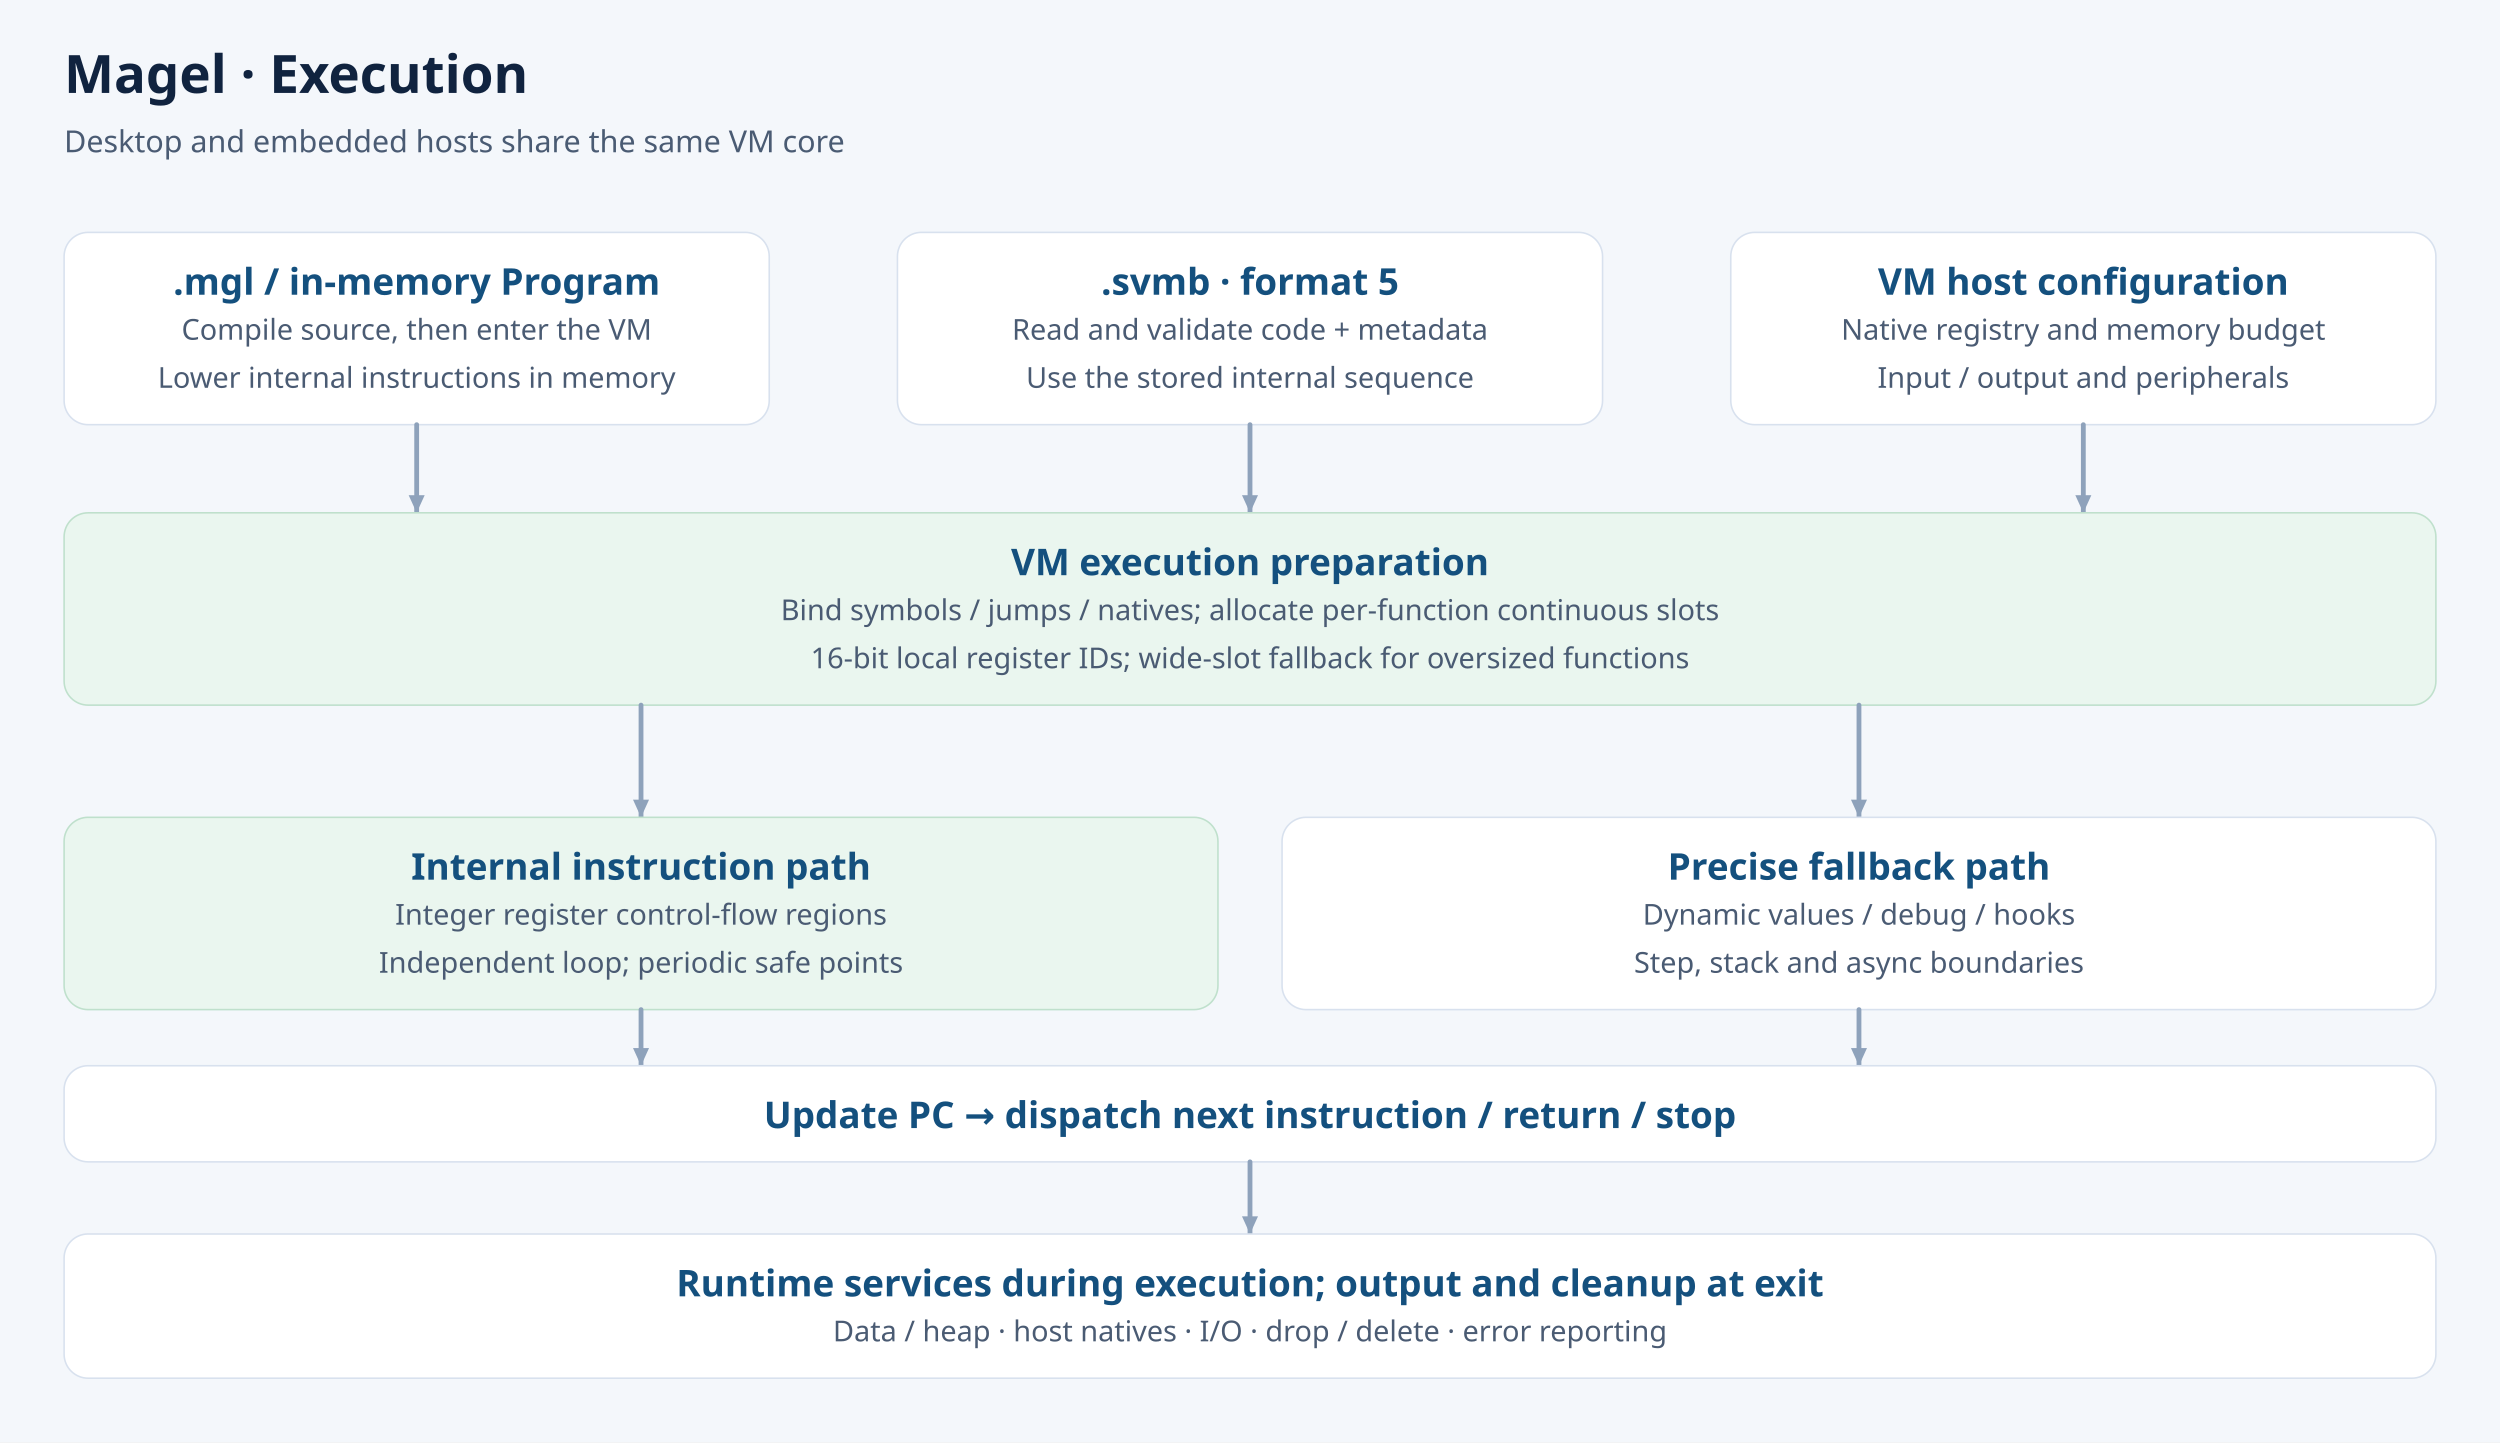
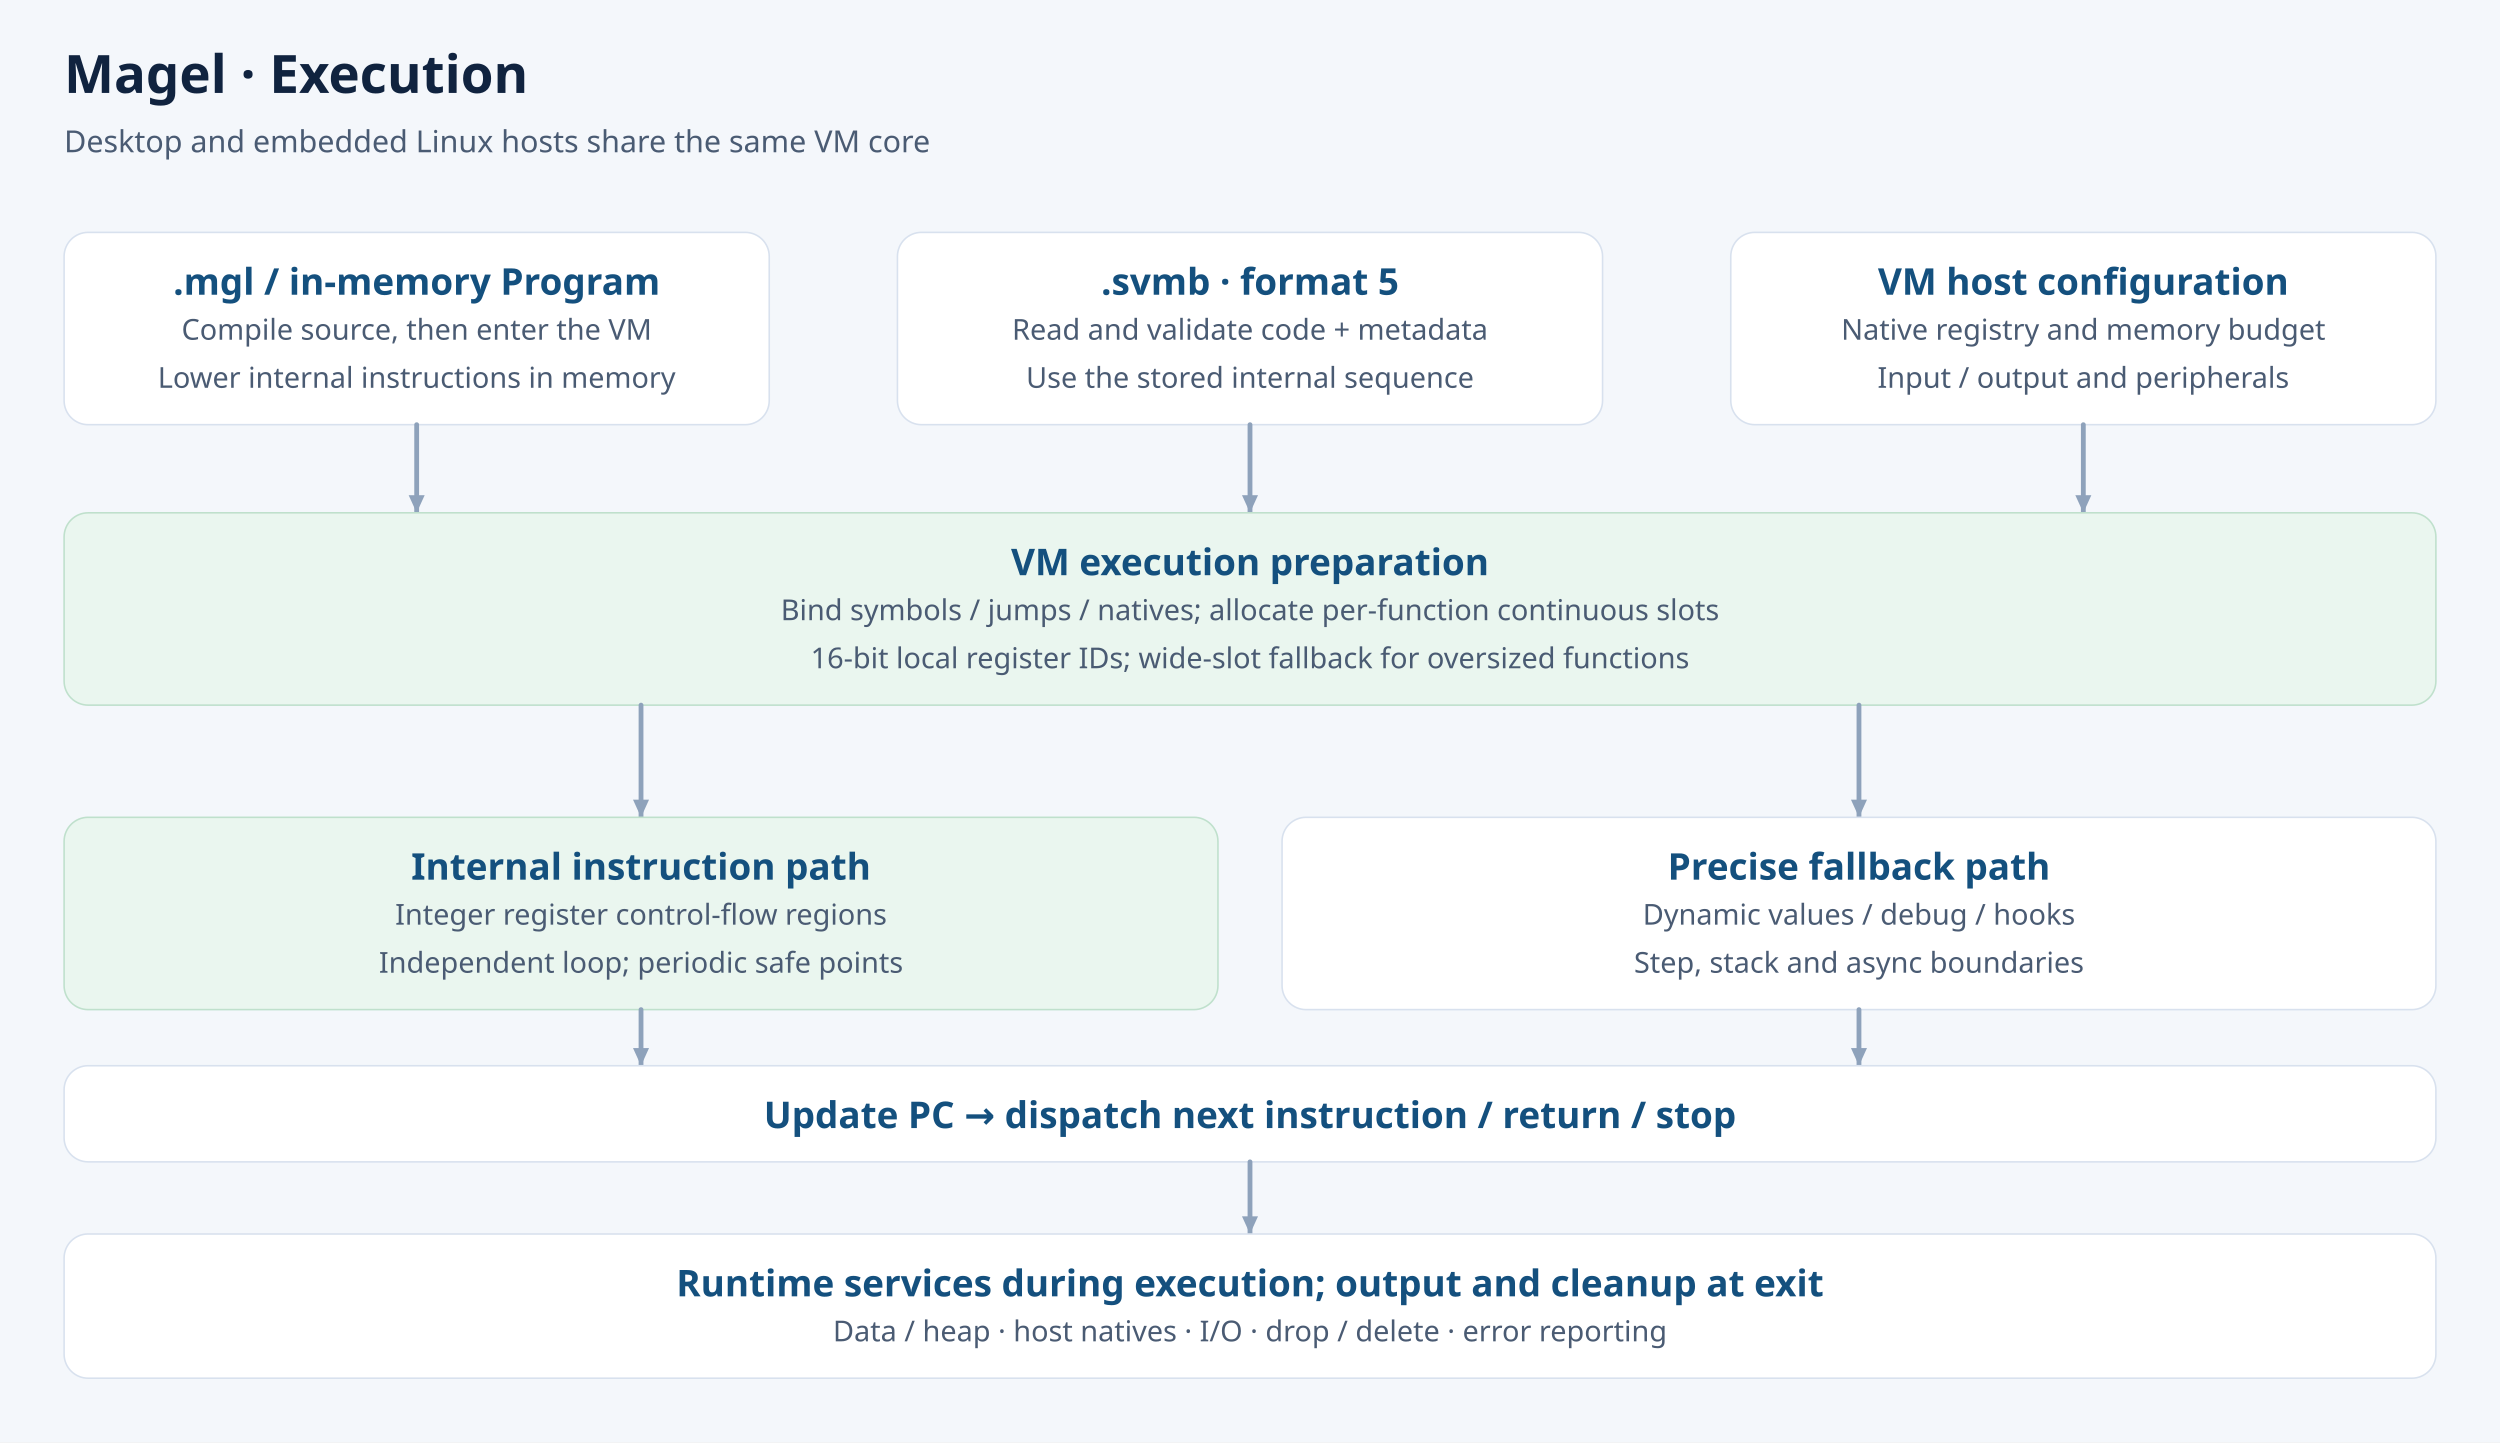
<svg xmlns="http://www.w3.org/2000/svg" width="1560" height="900" viewBox="0 0 1560 900">
  <rect width="1560" height="900" fill="#f4f7fb" />
  <text x="40" y="58" font-family="Microsoft YaHei, Segoe UI, Noto Sans SC, sans-serif" font-size="33" font-weight="700" fill="#10233f">Magel · Execution</text>
-   <text x="40" y="95" font-family="Microsoft YaHei, Segoe UI, Noto Sans SC, sans-serif" font-size="19" fill="#4a5b73">Desktop and embedded hosts share the same VM core</text>
+   <text x="40" y="95" font-family="Microsoft YaHei, Segoe UI, Noto Sans SC, sans-serif" font-size="19" fill="#4a5b73">Desktop and embedded Linux hosts share the same VM core</text>
  <rect x="40" y="145" width="440" height="120" rx="15" fill="#ffffff" stroke="#d8e1ee" stroke-width="1" />
  <text x="260" y="175" font-family="Microsoft YaHei, Segoe UI, Noto Sans SC, sans-serif" font-size="23" font-weight="700" fill="#14507e" text-anchor="middle" dominant-baseline="central">.mgl / in-memory Program</text>
  <text x="260" y="205" font-family="Microsoft YaHei, Segoe UI, Noto Sans SC, sans-serif" font-size="18" fill="#4a5b73" text-anchor="middle" dominant-baseline="central">Compile source, then enter the VM</text>
  <text x="260" y="235" font-family="Microsoft YaHei, Segoe UI, Noto Sans SC, sans-serif" font-size="18" fill="#4a5b73" text-anchor="middle" dominant-baseline="central">Lower internal instructions in memory</text>
  <rect x="560" y="145" width="440" height="120" rx="15" fill="#ffffff" stroke="#d8e1ee" stroke-width="1" />
  <text x="780" y="175" font-family="Microsoft YaHei, Segoe UI, Noto Sans SC, sans-serif" font-size="23" font-weight="700" fill="#14507e" text-anchor="middle" dominant-baseline="central">.svmb · format 5</text>
  <text x="780" y="205" font-family="Microsoft YaHei, Segoe UI, Noto Sans SC, sans-serif" font-size="18" fill="#4a5b73" text-anchor="middle" dominant-baseline="central">Read and validate code + metadata</text>
  <text x="780" y="235" font-family="Microsoft YaHei, Segoe UI, Noto Sans SC, sans-serif" font-size="18" fill="#4a5b73" text-anchor="middle" dominant-baseline="central">Use the stored internal sequence</text>
  <rect x="1080" y="145" width="440" height="120" rx="15" fill="#ffffff" stroke="#d8e1ee" stroke-width="1" />
  <text x="1300" y="175" font-family="Microsoft YaHei, Segoe UI, Noto Sans SC, sans-serif" font-size="23" font-weight="700" fill="#14507e" text-anchor="middle" dominant-baseline="central">VM host configuration</text>
  <text x="1300" y="205" font-family="Microsoft YaHei, Segoe UI, Noto Sans SC, sans-serif" font-size="18" fill="#4a5b73" text-anchor="middle" dominant-baseline="central">Native registry and memory budget</text>
  <text x="1300" y="235" font-family="Microsoft YaHei, Segoe UI, Noto Sans SC, sans-serif" font-size="18" fill="#4a5b73" text-anchor="middle" dominant-baseline="central">Input / output and peripherals</text>
  <polyline points="260,265 260,320" fill="none" stroke="#8ea2bb" stroke-width="3" stroke-linecap="round" stroke-linejoin="round" />
  <polygon points="260,320 255,309 265,309" fill="#8ea2bb" />
  <polyline points="780,265 780,320" fill="none" stroke="#8ea2bb" stroke-width="3" stroke-linecap="round" stroke-linejoin="round" />
  <polygon points="780,320 775,309 785,309" fill="#8ea2bb" />
  <polyline points="1300,265 1300,320" fill="none" stroke="#8ea2bb" stroke-width="3" stroke-linecap="round" stroke-linejoin="round" />
  <polygon points="1300,320 1295,309 1305,309" fill="#8ea2bb" />
  <rect x="40" y="320" width="1480" height="120" rx="15" fill="#eaf6ef" stroke="#bfe0cc" stroke-width="1" />
  <text x="780" y="350" font-family="Microsoft YaHei, Segoe UI, Noto Sans SC, sans-serif" font-size="23" font-weight="700" fill="#14507e" text-anchor="middle" dominant-baseline="central">VM execution preparation</text>
  <text x="780" y="380" font-family="Microsoft YaHei, Segoe UI, Noto Sans SC, sans-serif" font-size="18" fill="#4a5b73" text-anchor="middle" dominant-baseline="central">Bind symbols / jumps / natives; allocate per-function continuous slots</text>
  <text x="780" y="410" font-family="Microsoft YaHei, Segoe UI, Noto Sans SC, sans-serif" font-size="18" fill="#4a5b73" text-anchor="middle" dominant-baseline="central">16-bit local register IDs; wide-slot fallback for oversized functions</text>
  <polyline points="400,440 400,510" fill="none" stroke="#8ea2bb" stroke-width="3" stroke-linecap="round" stroke-linejoin="round" />
  <polygon points="400,510 395,499 405,499" fill="#8ea2bb" />
  <polyline points="1160,440 1160,510" fill="none" stroke="#8ea2bb" stroke-width="3" stroke-linecap="round" stroke-linejoin="round" />
  <polygon points="1160,510 1155,499 1165,499" fill="#8ea2bb" />
  <rect x="40" y="510" width="720" height="120" rx="15" fill="#eaf6ef" stroke="#bfe0cc" stroke-width="1" />
  <text x="400" y="540" font-family="Microsoft YaHei, Segoe UI, Noto Sans SC, sans-serif" font-size="23" font-weight="700" fill="#14507e" text-anchor="middle" dominant-baseline="central">Internal instruction path</text>
  <text x="400" y="570" font-family="Microsoft YaHei, Segoe UI, Noto Sans SC, sans-serif" font-size="18" fill="#4a5b73" text-anchor="middle" dominant-baseline="central">Integer register control-flow regions</text>
  <text x="400" y="600" font-family="Microsoft YaHei, Segoe UI, Noto Sans SC, sans-serif" font-size="18" fill="#4a5b73" text-anchor="middle" dominant-baseline="central">Independent loop; periodic safe points</text>
  <rect x="800" y="510" width="720" height="120" rx="15" fill="#ffffff" stroke="#d8e1ee" stroke-width="1" />
  <text x="1160" y="540" font-family="Microsoft YaHei, Segoe UI, Noto Sans SC, sans-serif" font-size="23" font-weight="700" fill="#14507e" text-anchor="middle" dominant-baseline="central">Precise fallback path</text>
  <text x="1160" y="570" font-family="Microsoft YaHei, Segoe UI, Noto Sans SC, sans-serif" font-size="18" fill="#4a5b73" text-anchor="middle" dominant-baseline="central">Dynamic values / debug / hooks</text>
  <text x="1160" y="600" font-family="Microsoft YaHei, Segoe UI, Noto Sans SC, sans-serif" font-size="18" fill="#4a5b73" text-anchor="middle" dominant-baseline="central">Step, stack and async boundaries</text>
  <polyline points="400,630 400,665" fill="none" stroke="#8ea2bb" stroke-width="3" stroke-linecap="round" stroke-linejoin="round" />
  <polygon points="400,665 395,654 405,654" fill="#8ea2bb" />
  <polyline points="1160,630 1160,665" fill="none" stroke="#8ea2bb" stroke-width="3" stroke-linecap="round" stroke-linejoin="round" />
  <polygon points="1160,665 1155,654 1165,654" fill="#8ea2bb" />
  <rect x="40" y="665" width="1480" height="60" rx="15" fill="#ffffff" stroke="#d8e1ee" stroke-width="1" />
  <text x="780" y="695" font-family="Microsoft YaHei, Segoe UI, Noto Sans SC, sans-serif" font-size="23" font-weight="700" fill="#14507e" text-anchor="middle" dominant-baseline="central">Update PC → dispatch next instruction / return / stop</text>
  <polyline points="780,725 780,770" fill="none" stroke="#8ea2bb" stroke-width="3" stroke-linecap="round" stroke-linejoin="round" />
  <polygon points="780,770 775,759 785,759" fill="#8ea2bb" />
  <rect x="40" y="770" width="1480" height="90" rx="15" fill="#ffffff" stroke="#d8e1ee" stroke-width="1" />
  <text x="780" y="800" font-family="Microsoft YaHei, Segoe UI, Noto Sans SC, sans-serif" font-size="23" font-weight="700" fill="#14507e" text-anchor="middle" dominant-baseline="central">Runtime services during execution; output and cleanup at exit</text>
  <text x="780" y="830" font-family="Microsoft YaHei, Segoe UI, Noto Sans SC, sans-serif" font-size="18" fill="#4a5b73" text-anchor="middle" dominant-baseline="central">Data / heap · host natives · I/O · drop / delete · error reporting</text>
</svg>
